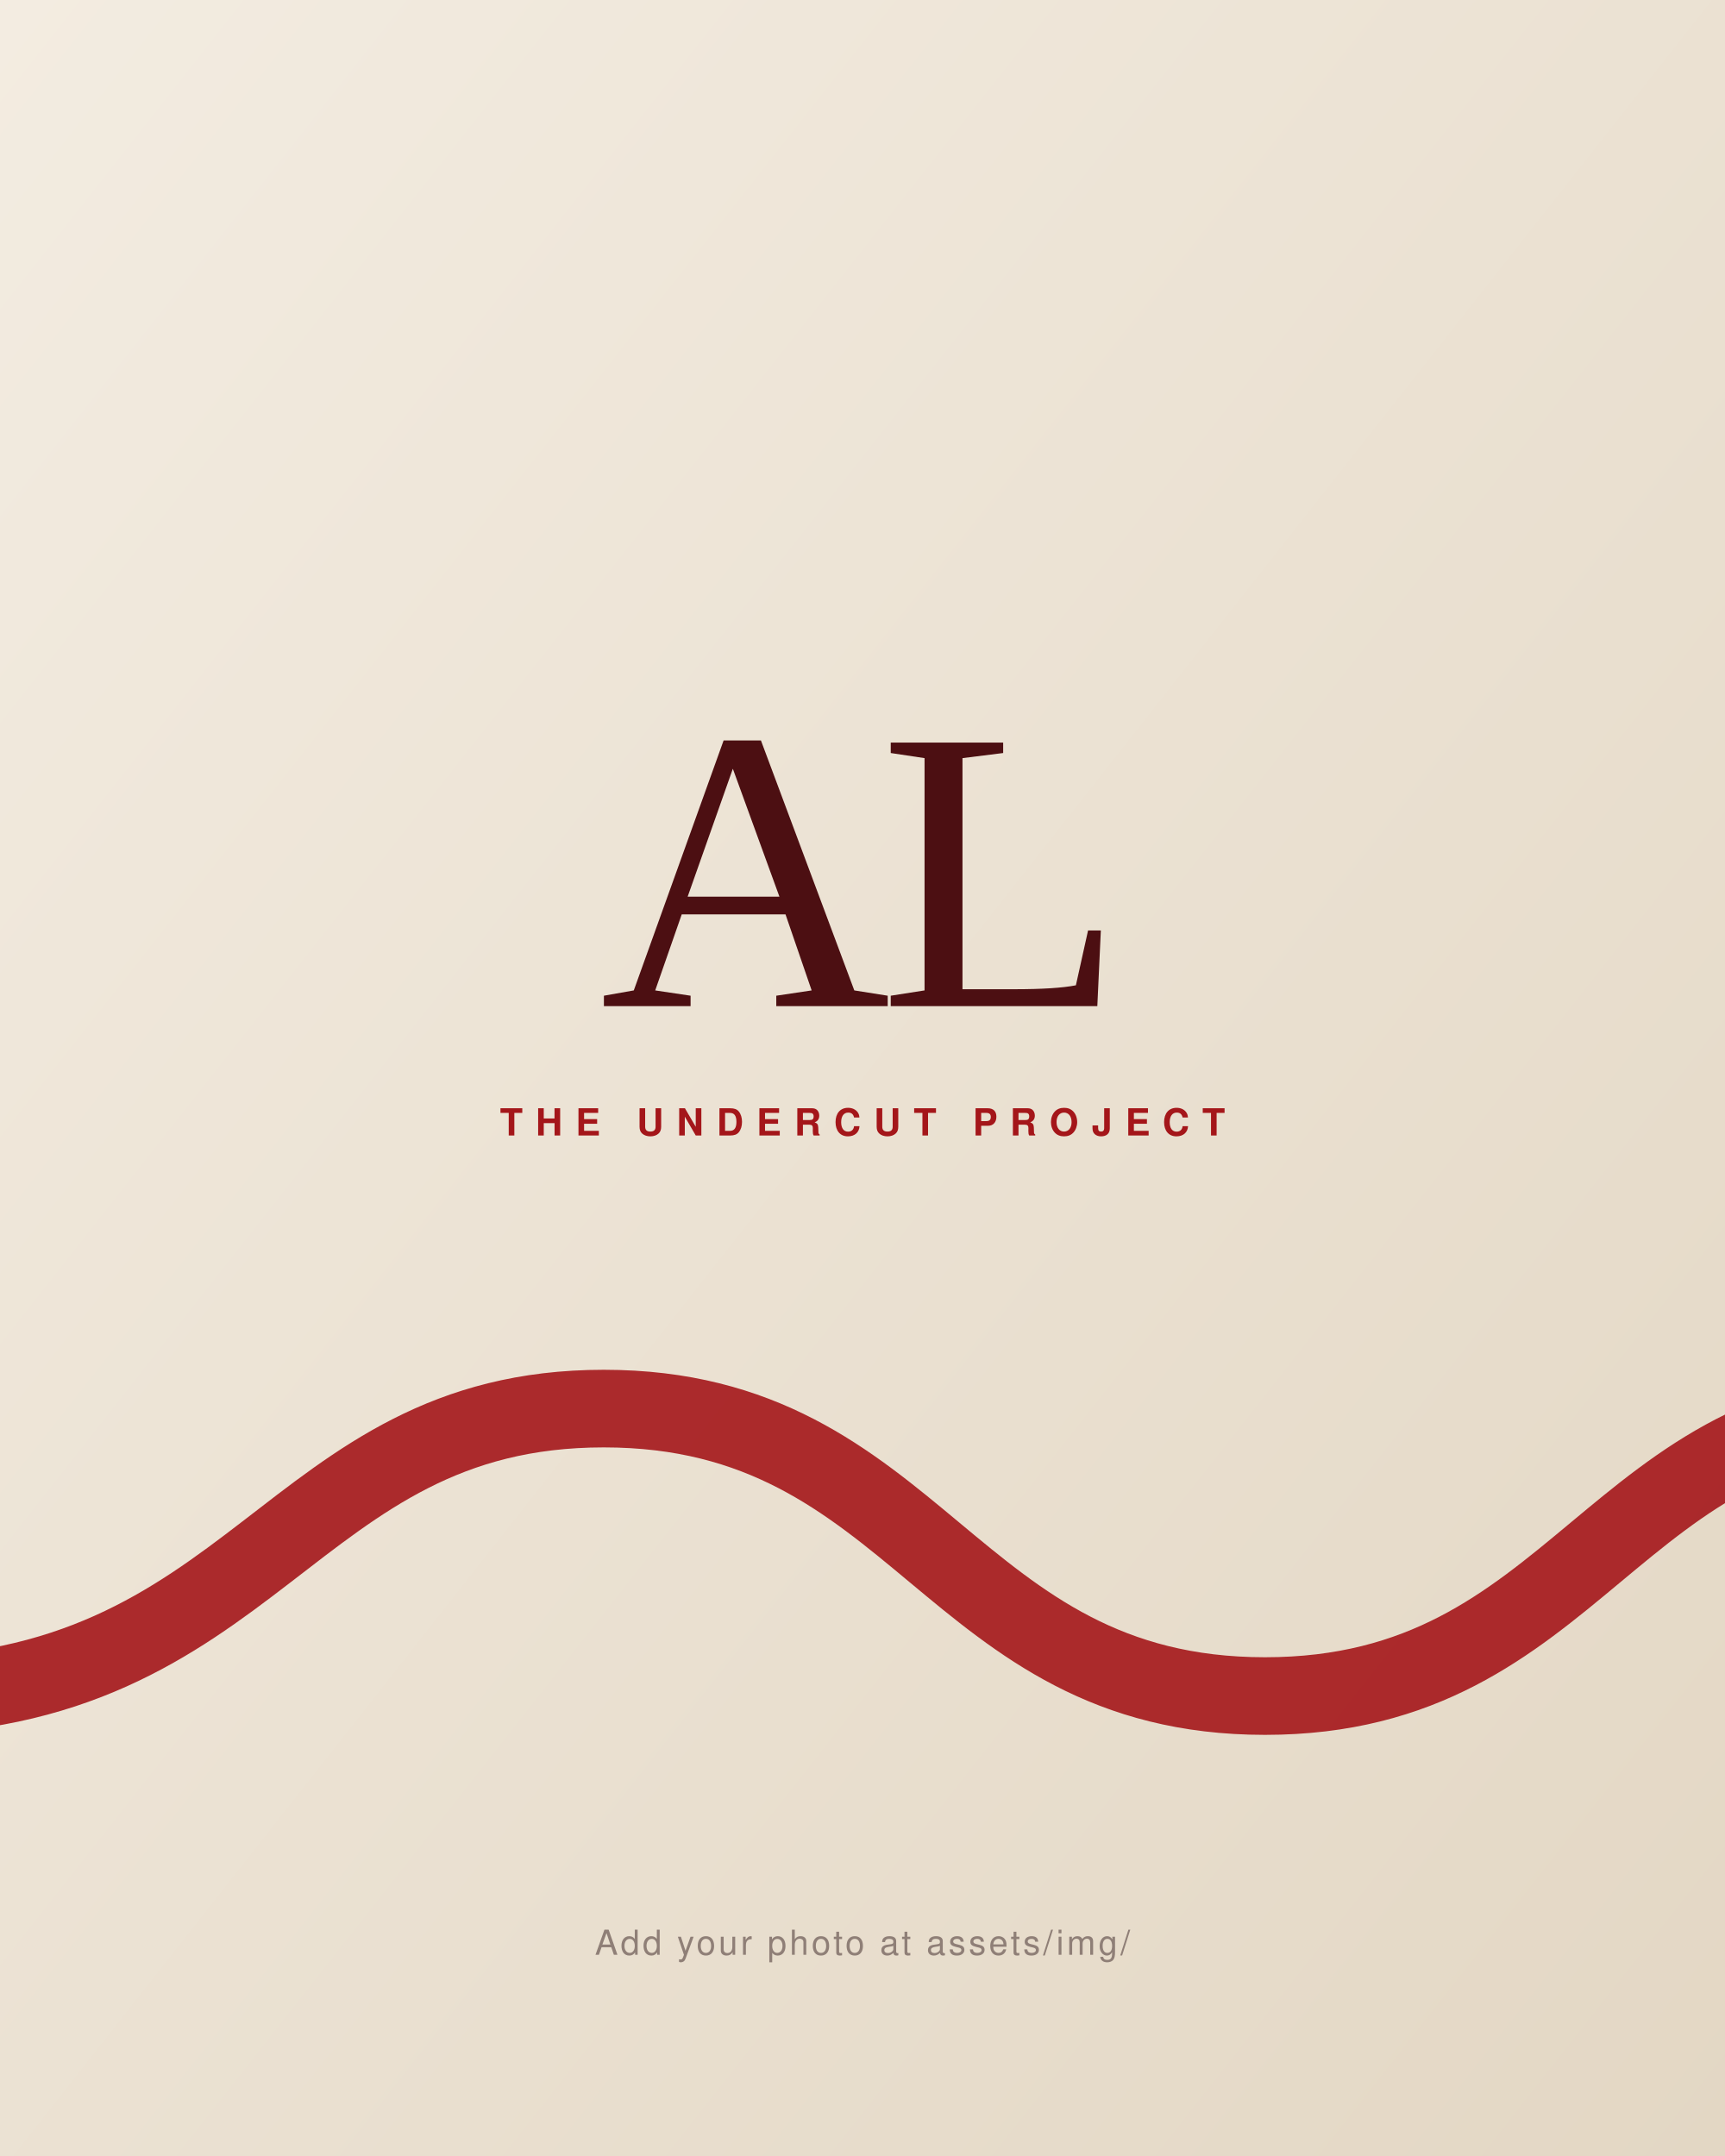
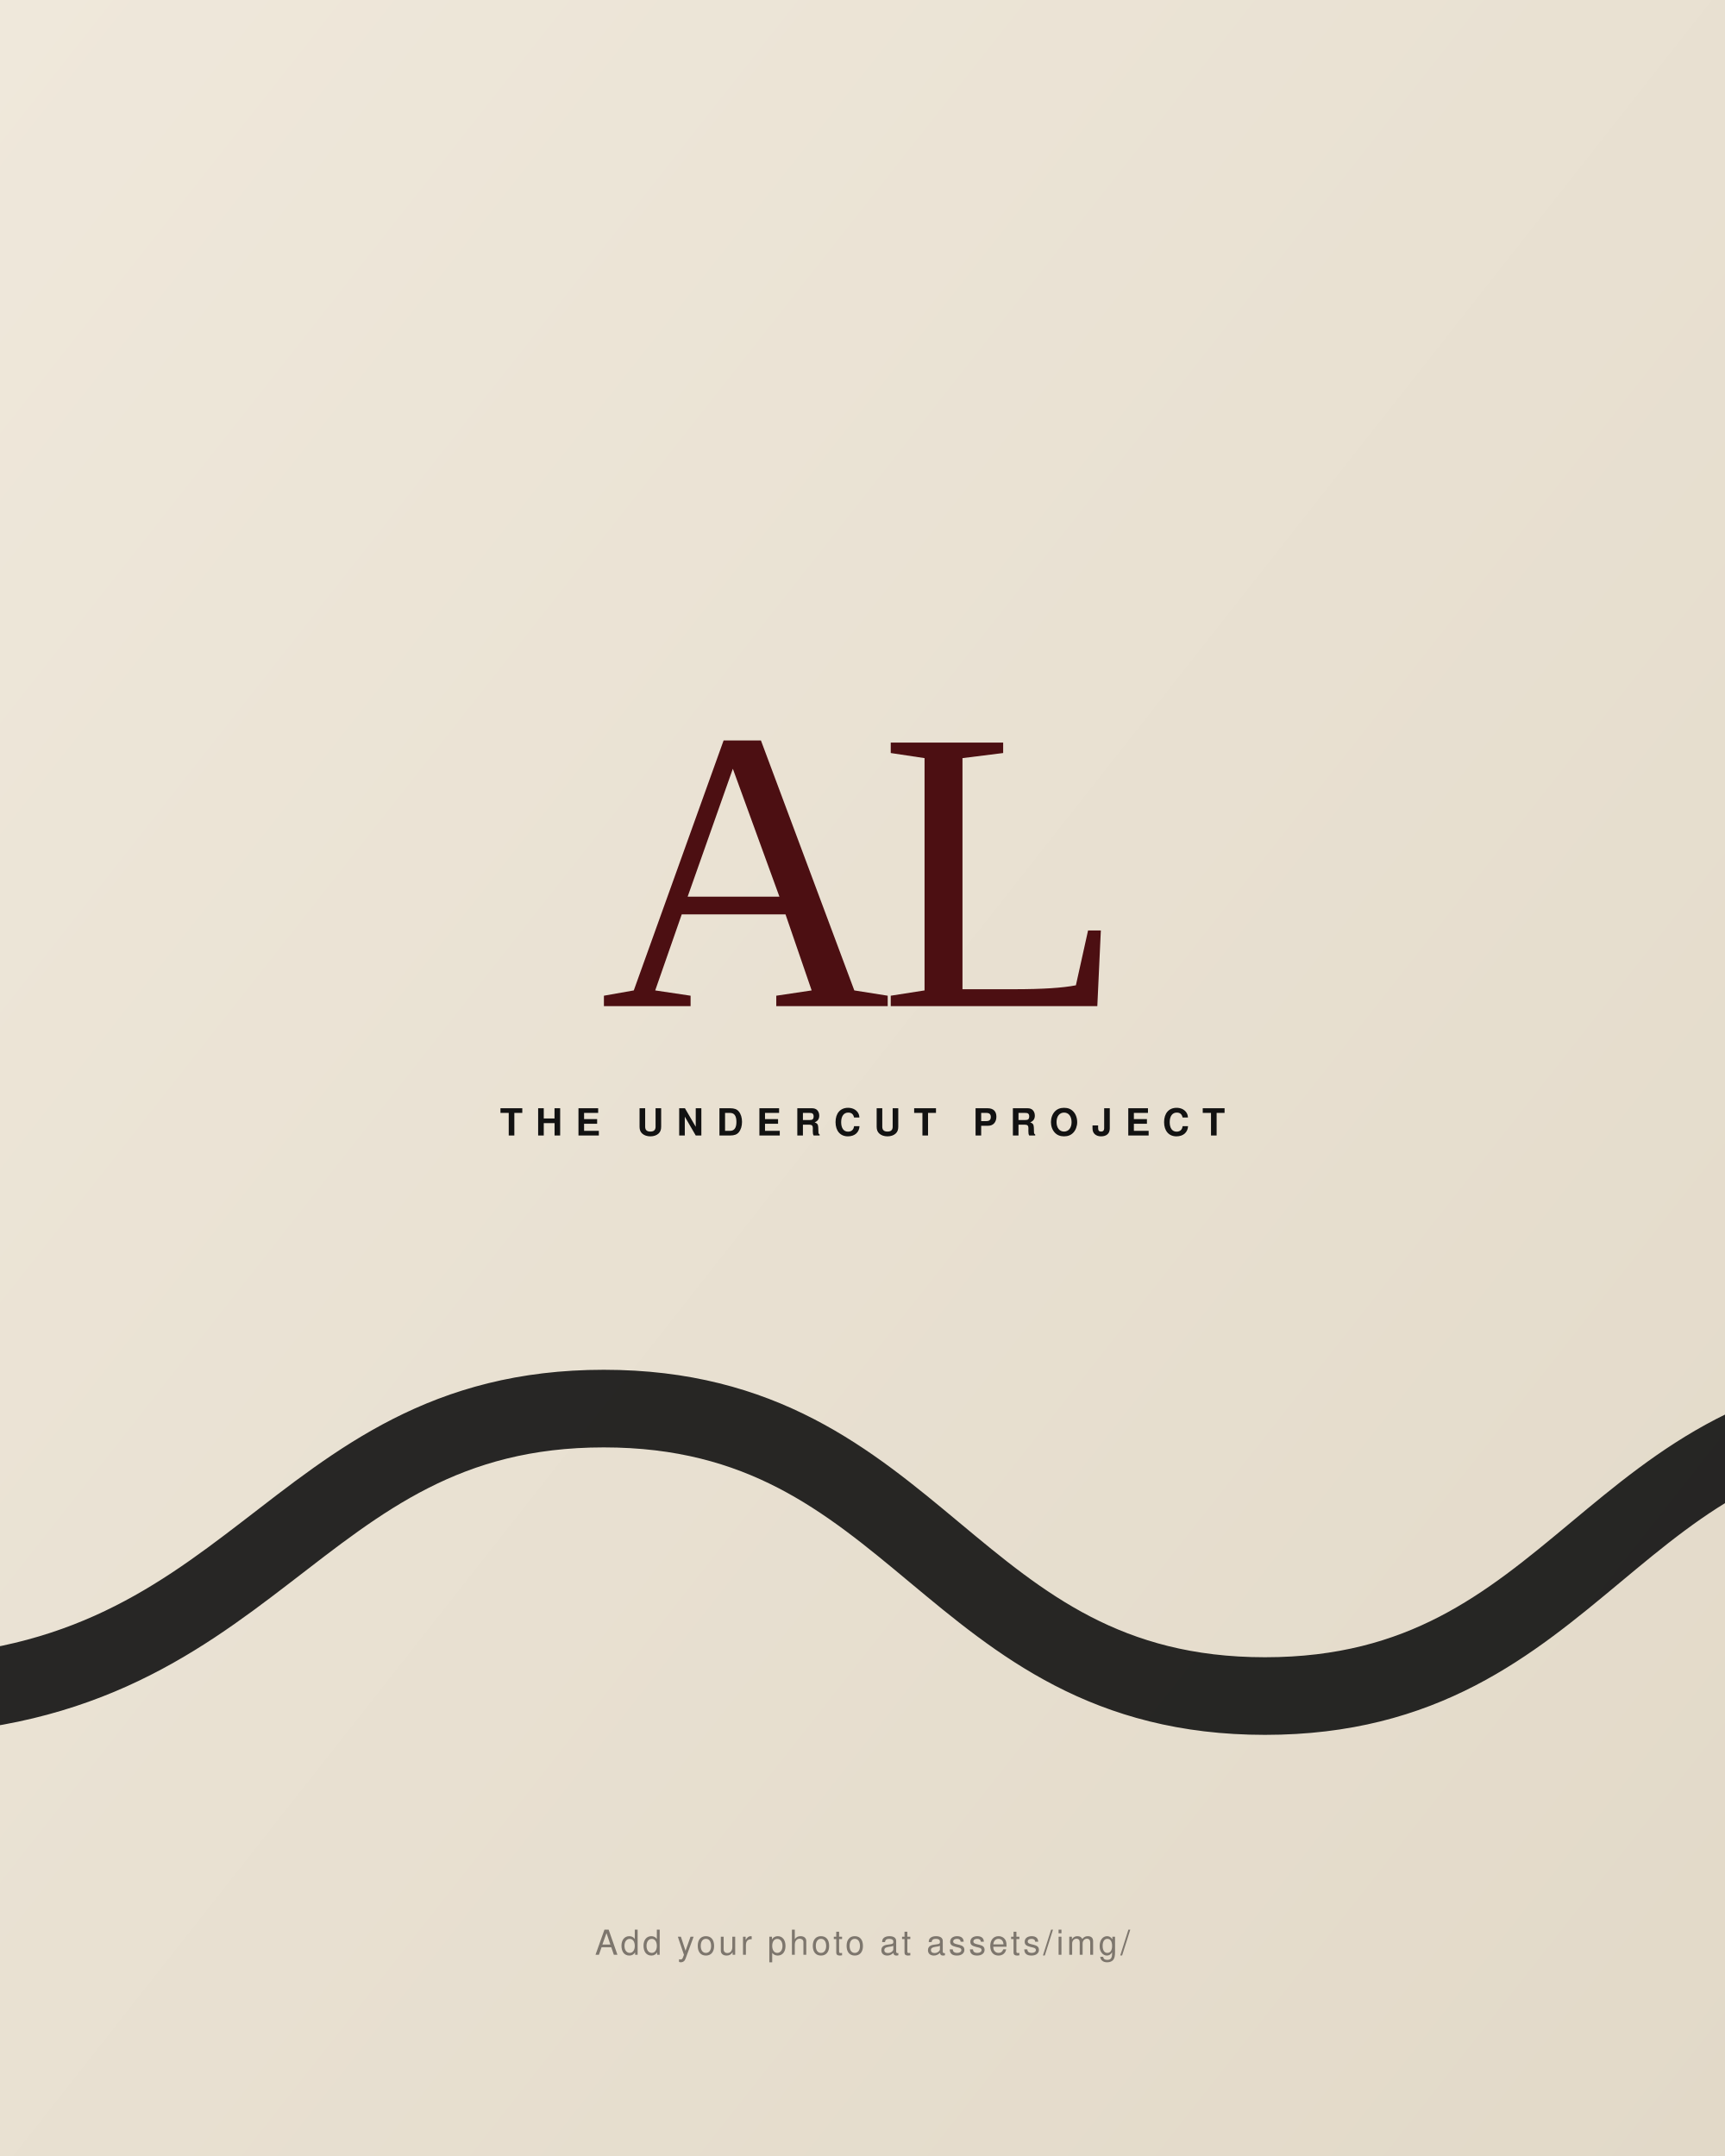
<svg xmlns="http://www.w3.org/2000/svg" width="1200" height="1500" viewBox="0 0 1200 1500" role="img" aria-label="Portrait placeholder">
  <defs>
    <linearGradient id="bg" x1="0" y1="0" x2="1" y2="1">
-       <stop offset="0" stop-color="#f3ece1" />
-       <stop offset="1" stop-color="#e3d7c4" />
+       <stop offset="0" stop-color="#efe8db" />
+       <stop offset="1" stop-color="#e2d9c8" />
    </linearGradient>
  </defs>
  <rect width="1200" height="1500" fill="url(#bg)" />
-   <path d="M-80 1180 C 180 1180, 200 980, 420 980 S 660 1180, 880 1180 S 1120 980, 1340 980" fill="none" stroke="#a4161a" stroke-width="54" stroke-linecap="round" opacity="0.9" />
+   <path d="M-80 1180 C 180 1180, 200 980, 420 980 S 660 1180, 880 1180 S 1120 980, 1340 980" fill="none" stroke="#121212" stroke-width="54" stroke-linecap="round" opacity="0.9" />
  <text x="600" y="700" text-anchor="middle" font-family="Georgia, 'Times New Roman', serif" font-size="280" fill="#4c0f12" letter-spacing="-8">AL</text>
-   <text x="600" y="790" text-anchor="middle" font-family="Helvetica, Arial, sans-serif" font-weight="600" font-size="26" fill="#a4161a" letter-spacing="9">THE UNDERCUT PROJECT</text>
-   <text x="600" y="1360" text-anchor="middle" font-family="Helvetica, Arial, sans-serif" font-size="24" fill="#8f7f77" letter-spacing="2">Add your photo at assets/img/</text>
+   <text x="600" y="790" text-anchor="middle" font-family="Helvetica, Arial, sans-serif" font-weight="600" font-size="26" fill="#121212" letter-spacing="9">THE UNDERCUT PROJECT</text>
+   <text x="600" y="1360" text-anchor="middle" font-family="Helvetica, Arial, sans-serif" font-size="24" fill="#7d766d" letter-spacing="2">Add your photo at assets/img/</text>
</svg>
